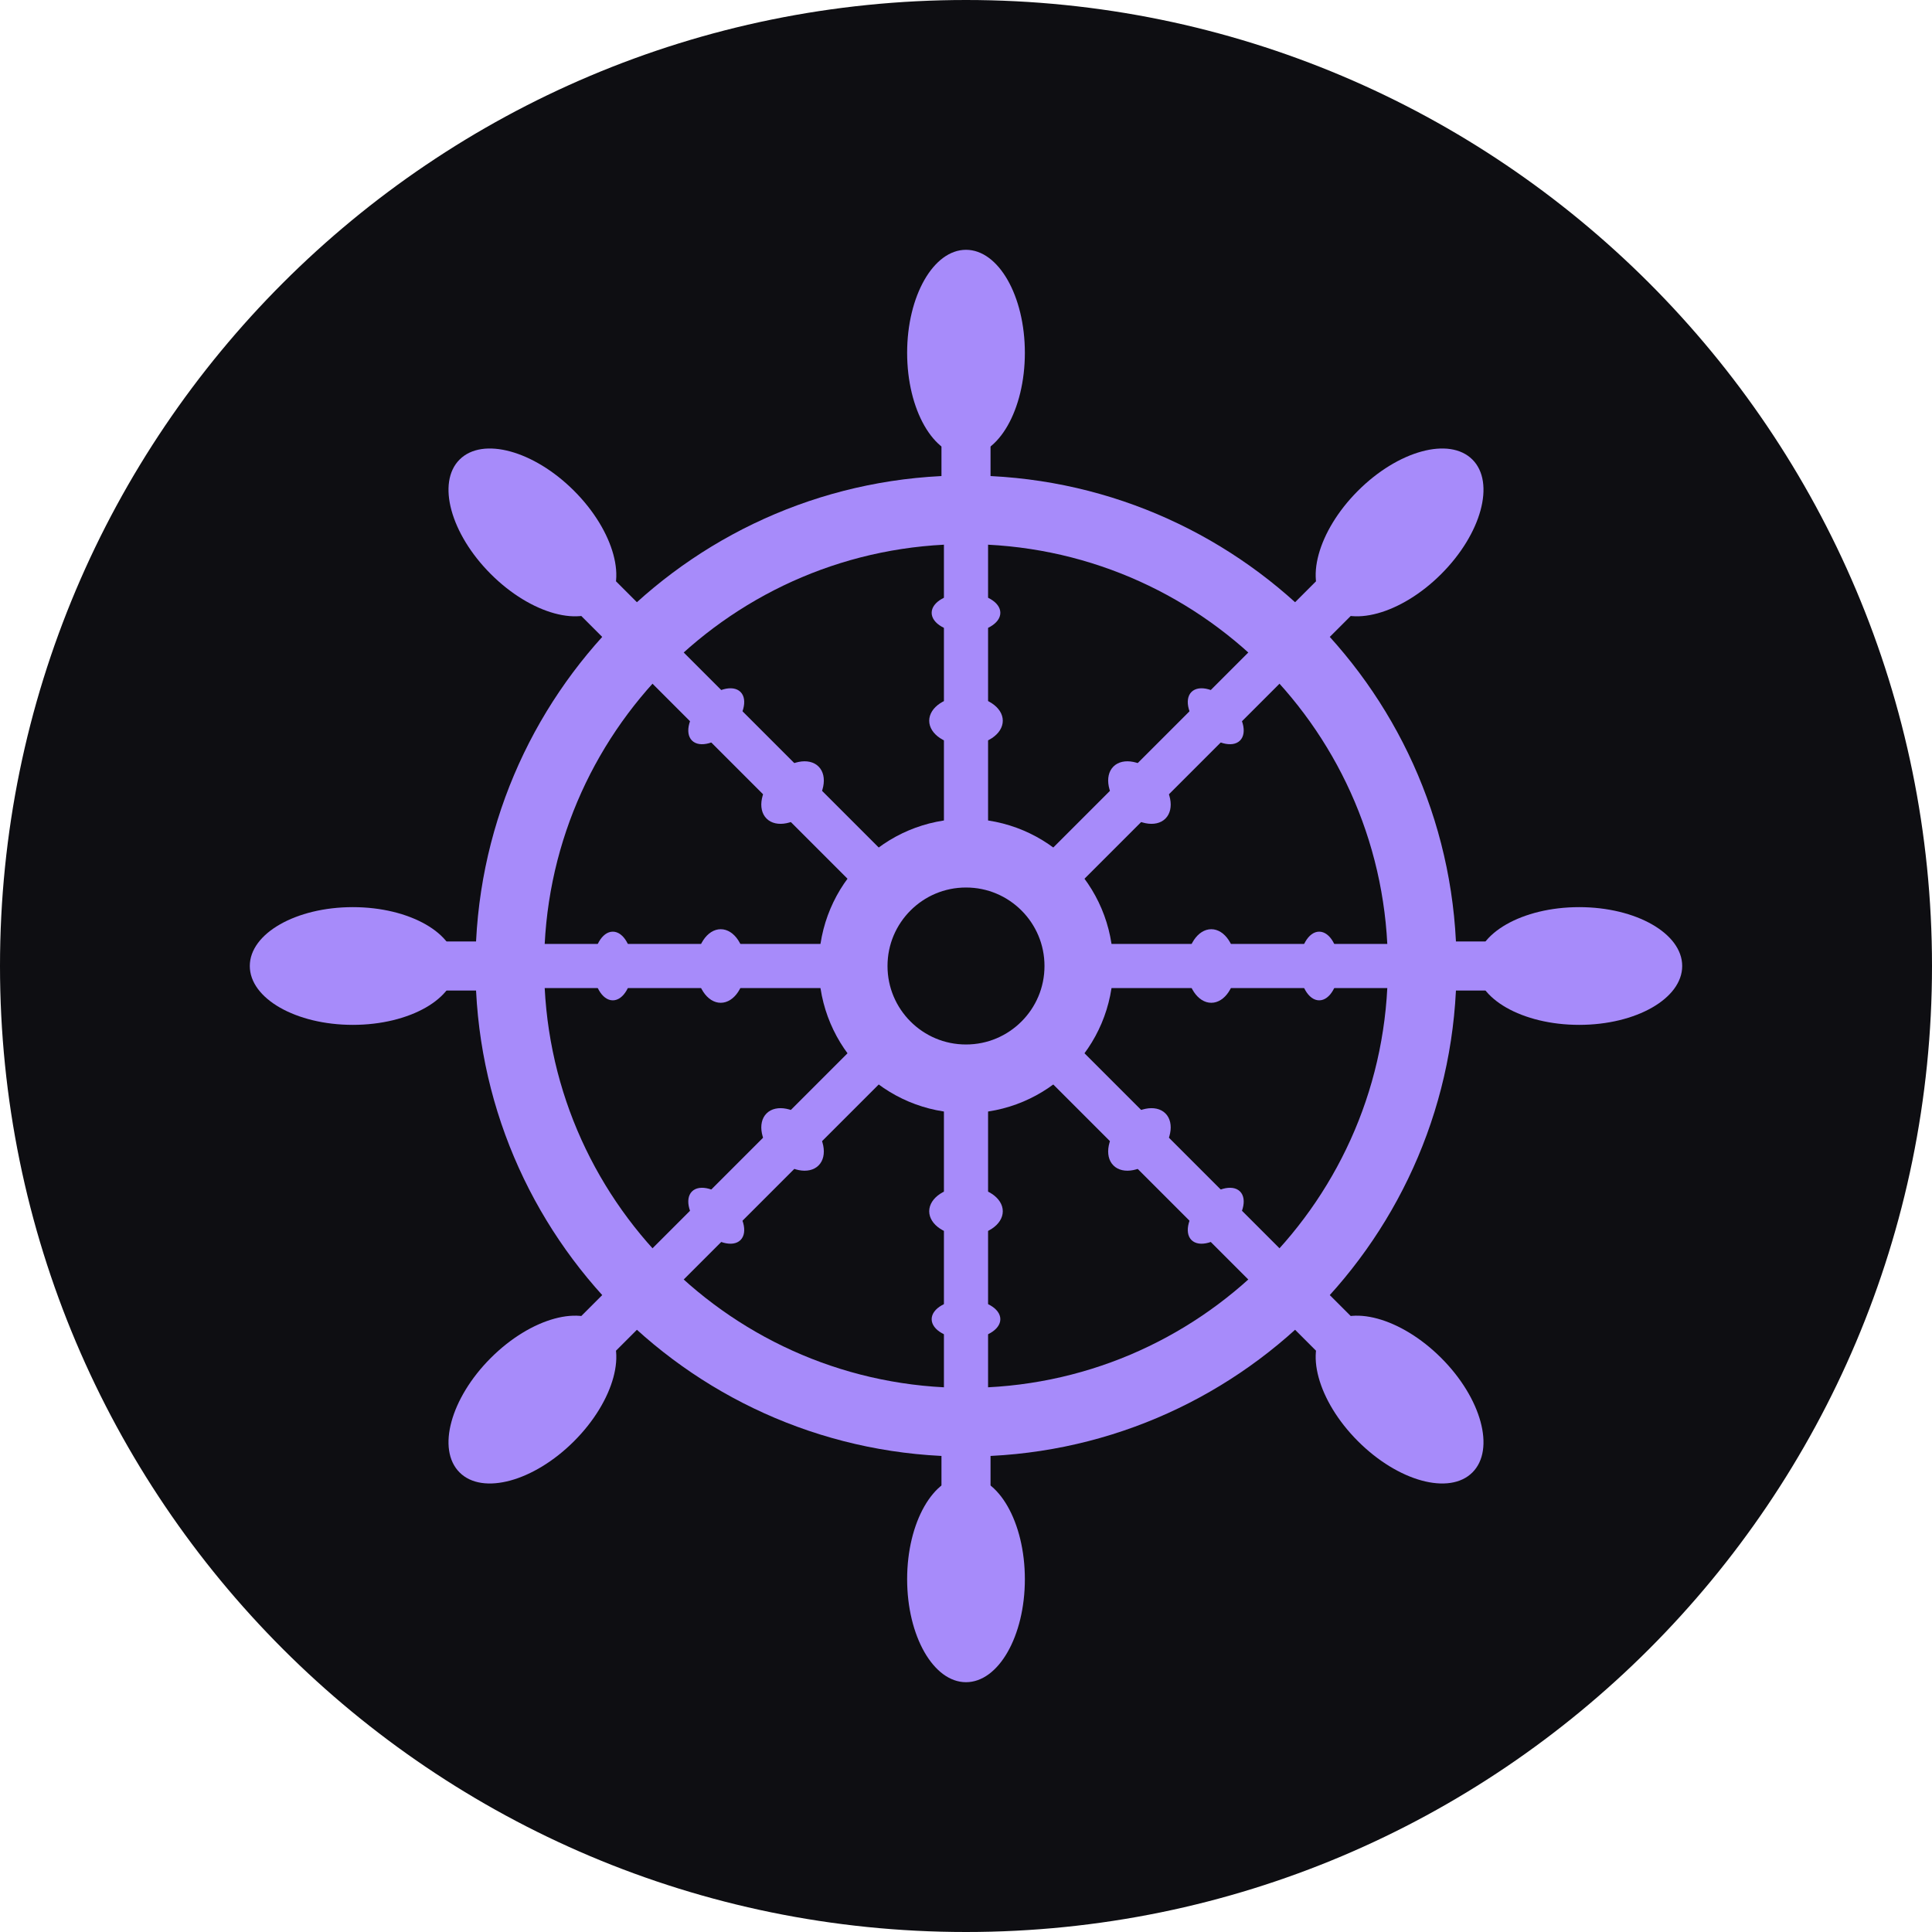
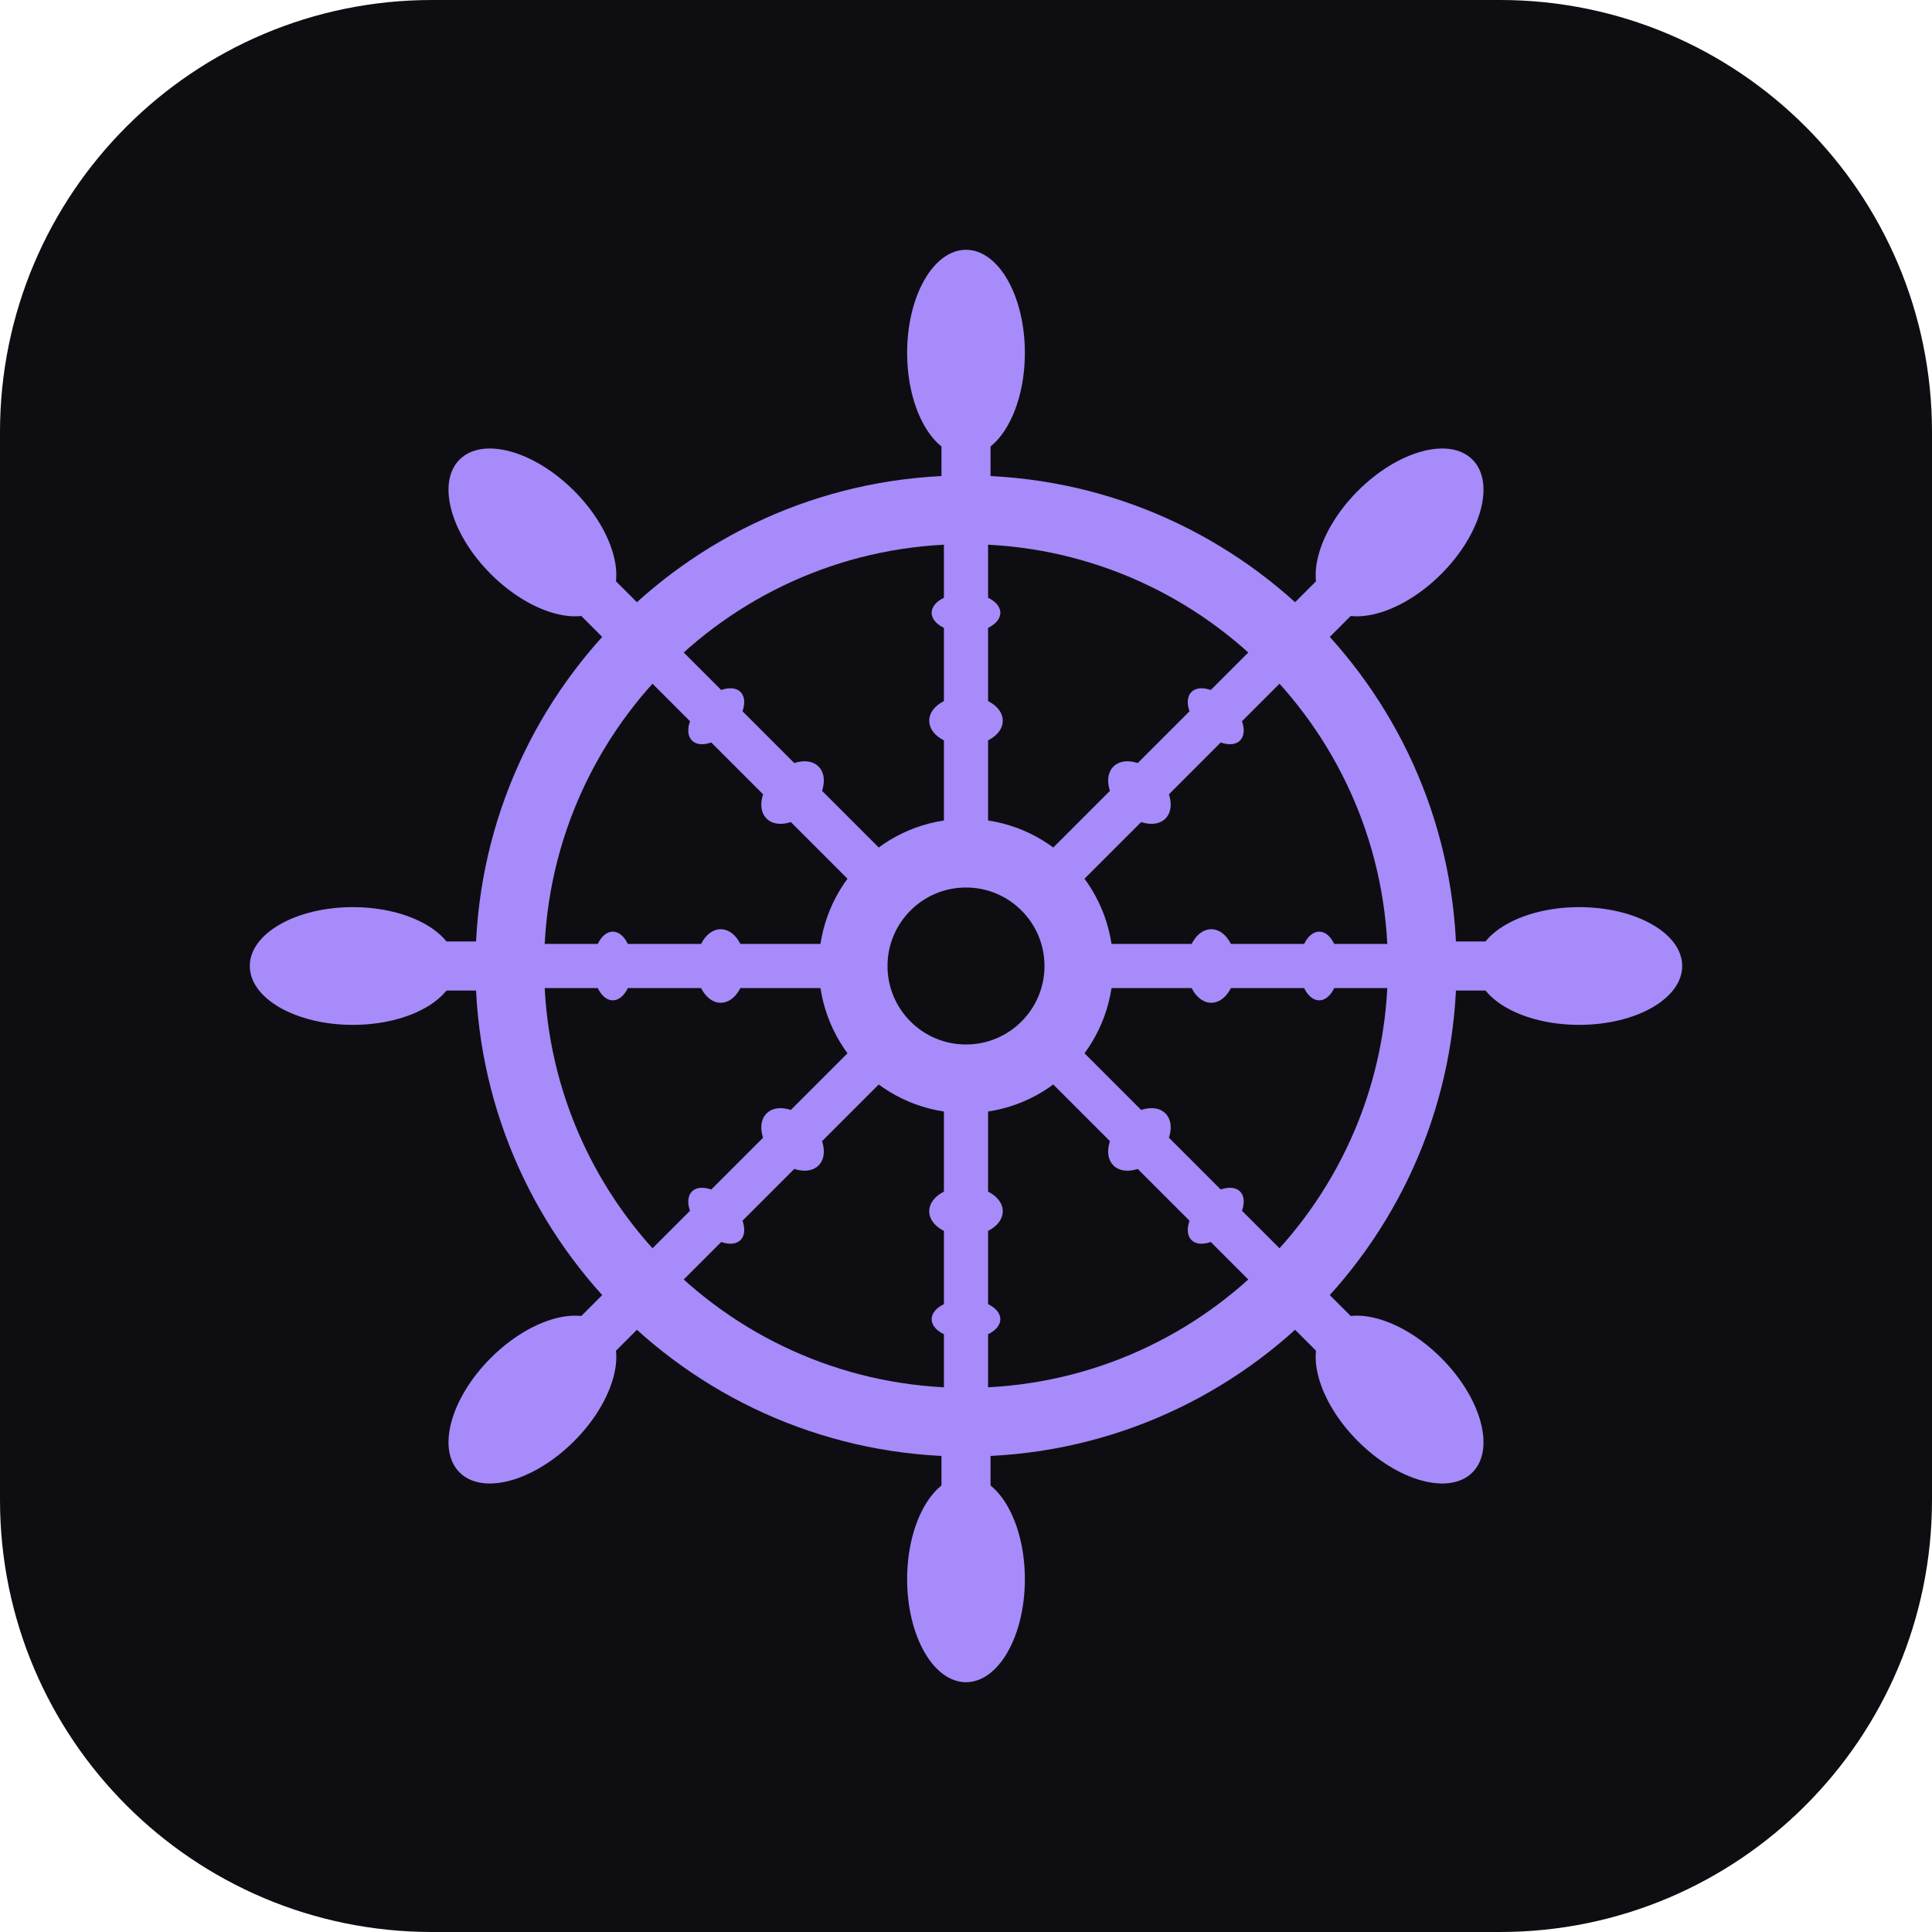
<svg xmlns="http://www.w3.org/2000/svg" viewBox="0 0 1024 1024">
+   <rect width="1024" height="1024" rx="229" fill="#0e0e12" />
  <defs>
    <g id="arm">
      <rect x="-4.5" y="-95" width="9" height="66" />
      <ellipse cy="-50" rx="7.5" ry="5" />
      <ellipse cy="-72" rx="7" ry="4" />
      <rect x="-5" y="-118" width="10" height="28" />
      <ellipse cy="-125" rx="12" ry="21" />
    </g>
  </defs>
-   <circle cx="512" cy="512" r="512" fill="#0e0e12" />
  <g transform="translate(512 512) scale(2.6)" fill="#a78bfa">
    <circle r="93" fill="none" stroke="#a78bfa" stroke-width="14" />
    <circle r="23" fill="none" stroke="#a78bfa" stroke-width="14" />
-     <use href="#arm" />
+     <use href="#arm" transform="rotate(0)" />
    <use href="#arm" transform="rotate(45)" />
    <use href="#arm" transform="rotate(90)" />
    <use href="#arm" transform="rotate(135)" />
    <use href="#arm" transform="rotate(180)" />
    <use href="#arm" transform="rotate(225)" />
    <use href="#arm" transform="rotate(270)" />
    <use href="#arm" transform="rotate(315)" />
  </g>
</svg>
